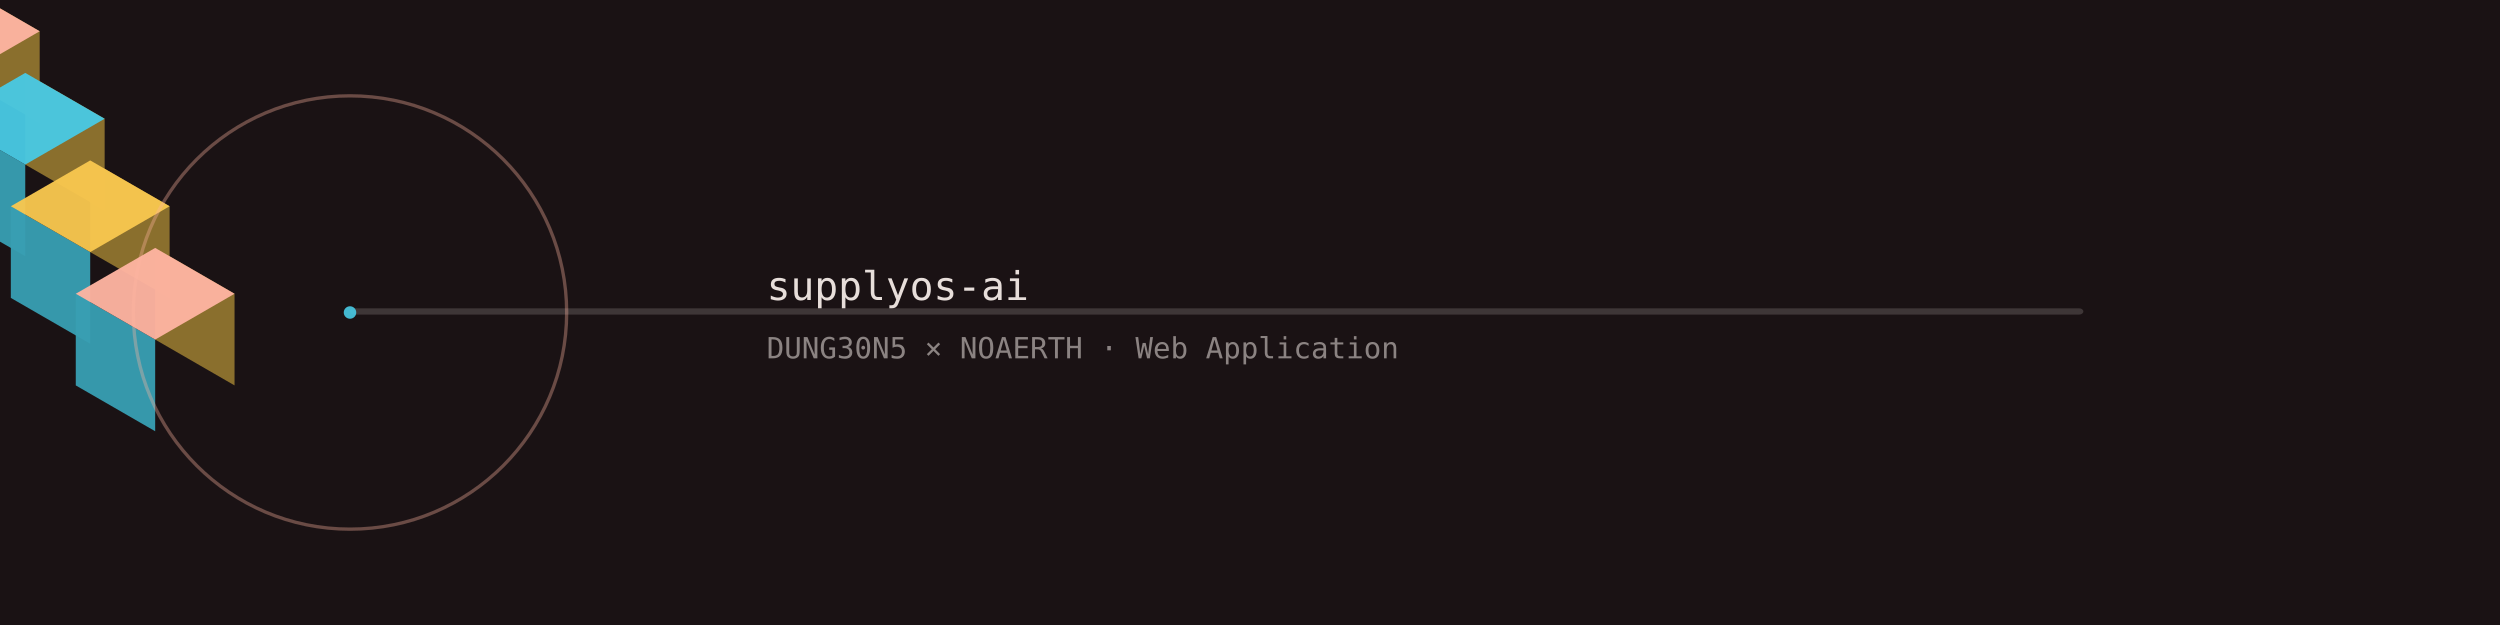
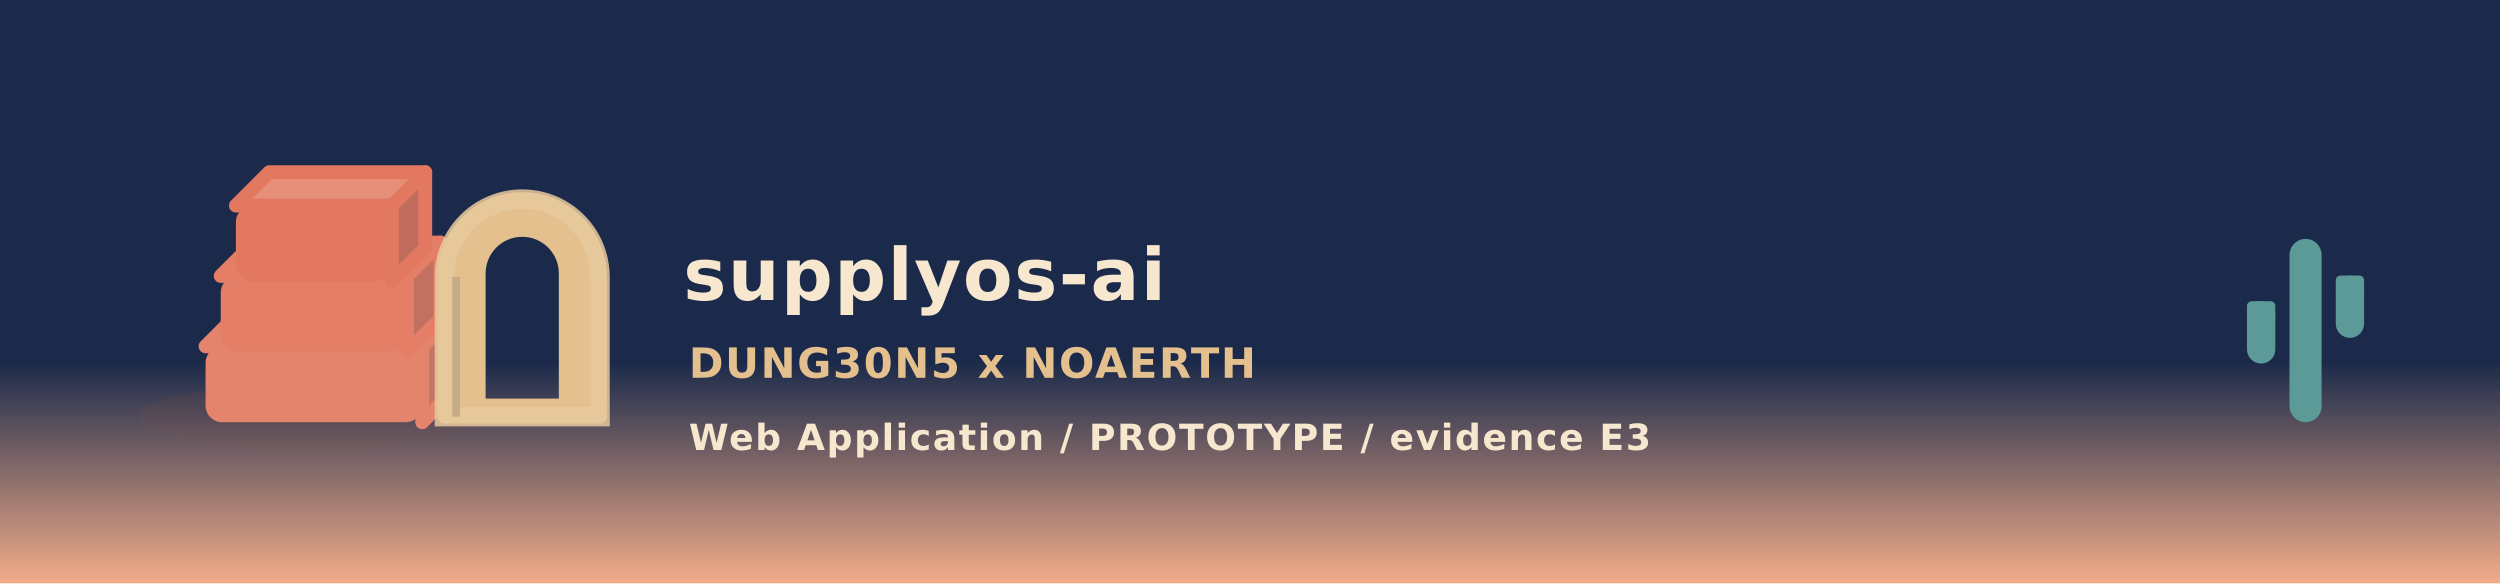
- <svg xmlns="http://www.w3.org/2000/svg" viewBox="0 0 1200 300" width="1200" height="300" role="img" aria-label="supplyos-ai identity object">
-   <rect width="1200" height="300" fill="#1a1214" />
-   <defs>
-     <linearGradient id="gft" x1="0" y1="0" x2="1" y2="1">
-       <stop offset="0%" stop-color="#ffb4a2" />
-       <stop offset="100%" stop-color="#48cae4" />
-     </linearGradient>
-   </defs>
-   <rect x="168.00" y="148.00" width="832.00" height="3.00" rx="2.00" fill="rgba(253,244,240,0.160)" opacity="1.00" />
-   <polygon points="-19.05,37.00 19.05,59.00 19.05,15.00 -19.05,-7.00" fill="#90732e" opacity="0.95" />
-   <polygon points="-57.16,59.00 -19.05,81.00 -19.05,37.00 -57.16,15.00" fill="#389eb2" opacity="0.95" />
-   <polygon points="-19.05,-7.00 19.05,15.00 -19.05,37.00 -57.16,15.00" fill="#ffb4a2" opacity="0.95" />
-   <polygon points="12.12,79.00 50.23,101.00 50.23,57.00 12.12,35.00" fill="#90732e" opacity="0.95" />
-   <polygon points="-25.98,101.00 12.12,123.00 12.12,79.00 -25.98,57.00" fill="#389eb2" opacity="0.95" />
-   <polygon points="12.12,35.00 50.23,57.00 12.12,79.00 -25.98,57.00" fill="#48cae4" opacity="0.95" />
-   <polygon points="43.30,121.00 81.41,143.00 81.41,99.00 43.30,77.00" fill="#90732e" opacity="0.95" />
-   <polygon points="5.20,143.00 43.30,165.00 43.30,121.00 5.20,99.00" fill="#389eb2" opacity="0.95" />
-   <polygon points="43.30,77.00 81.41,99.00 43.30,121.00 5.20,99.00" fill="#f9c74f" opacity="0.95" />
-   <polygon points="74.48,163.00 112.58,185.00 112.58,141.00 74.48,119.00" fill="#90732e" opacity="0.95" />
-   <polygon points="36.37,185.00 74.48,207.00 74.48,163.00 36.37,141.00" fill="#389eb2" opacity="0.95" />
-   <polygon points="74.48,119.00 112.58,141.00 74.48,163.00 36.37,141.00" fill="#ffb4a2" opacity="0.95" />
+ <svg xmlns="http://www.w3.org/2000/svg" width="900" height="210" viewBox="0 0 900 210" role="img" aria-label="supplyos-ai - identity object">
+   <linearGradient id="skyf" x1="0" y1="0" x2="0" y2="1">
+     <stop offset="0" stop-color="#1b2a4a" />
+     <stop offset="0.62" stop-color="#1b2a4a" />
+     <stop offset="1" stop-color="#f3ad8a" />
+   </linearGradient>
+   <rect width="900" height="210" fill="url(#skyf)" />
+   <rect x="0" y="352" width="900" height="-142" fill="#e3c08d" />
+   <rect x="0" y="352" width="900" height="3" fill="#e6c596" />
+   <ellipse cx="112" cy="150" rx="62" ry="12" fill="rgba(138,90,68,0.11)" />
  <g>
-     <circle cx="168.00" cy="150.00" r="104.00" fill="none" stroke="rgba(255,180,162,0.350)" stroke-width="1.60" opacity="1.00" />
-     <animate attributeName="opacity" values="0.25;1.0;0.25" dur="13.5s" begin="0s" repeatCount="indefinite" />
+     <path d="M74,124.67 L152,124.67 L164,112.67 L86,112.67 Z" fill="#e99a82" stroke="#e5846c" stroke-width="5" stroke-linejoin="round" />
+     <path d="M152,124.67 L164,112.67 L164,140 L152,152 Z" fill="#c37566" stroke="#e5846c" stroke-width="5" stroke-linejoin="round" />
+     <rect x="74" y="124.67" width="78" height="27.33" rx="6" fill="#e5846c" />
+     <path d="M79.46,99.33 L146.54,99.33 L158.54,87.33 L91.46,87.33 Z" fill="#e8957d" stroke="#e47e66" stroke-width="5" stroke-linejoin="round" />
+     <path d="M146.54,99.33 L158.54,87.33 L158.54,114.67 L146.54,126.67 Z" fill="#c27061" stroke="#e47e66" stroke-width="5" stroke-linejoin="round" />
+     <rect x="79.46" y="99.33" width="67.08" height="27.33" rx="6" fill="#e47e66" />
+     <path d="M84.92,74 L141.08,74 L153.08,62 L96.92,62 Z" fill="#e79079" stroke="#e37861" stroke-width="5" stroke-linejoin="round" />
+     <path d="M141.08,74 L153.08,62 L153.08,89.33 L141.08,101.33 Z" fill="#c16b5d" stroke="#e37861" stroke-width="5" stroke-linejoin="round" />
+     <rect x="84.92" y="74" width="56.16" height="27.33" rx="6" fill="#e37861" />
+     <animate attributeName="opacity" values="0.72;1;0.72" dur="6s" begin="0s" repeatCount="indefinite" />
  </g>
-   <circle cx="168" cy="150" r="3" fill="rgba(72,202,228,0.900)">
-     <animate attributeName="opacity" values="0.35;0.95;0.35" dur="13.5s" begin="0s" repeatCount="indefinite" />
-   </circle>
-   <text x="368" y="144" font-family="ui-monospace,Menlo,monospace" font-size="19" fill="rgba(253,244,240,0.900)">supplyos-ai</text>
-   <text x="368" y="172" font-family="ui-monospace,Menlo,monospace" font-size="14" fill="rgba(253,244,240,0.500)">DUNG30N5 × NOAERTH · Web Application</text>
+   <path d="M160,150 L160,99.68 A28,28 0 0 1 216,99.68 L216,150 Z M172.32,146 L172.32,98.43 A15.68,15.68 0 0 1 203.68,98.43 L203.68,146 Z" fill="#e3c08d" fill-rule="evenodd" stroke="#e3c08d" stroke-width="5" stroke-linejoin="round" />
+   <path d="M160,150 L160,99.68 A28,28 0 0 1 216,99.68 L216,150 Z" fill="none" stroke="#e8c99d" stroke-width="7" stroke-linecap="round" opacity="0.85" />
+   <rect x="162.8" y="99.68" width="2.8" height="50.32" fill="#c7ab84" />
+   <text x="246" y="108" font-family="Verdana,DejaVu Sans,sans-serif" font-size="26" font-weight="700" letter-spacing="0.6" fill="#f6e7ce" text-anchor="start">supplyos-ai</text>
+   <text x="248" y="136" font-family="Verdana,DejaVu Sans,sans-serif" font-size="15" font-weight="700" letter-spacing="0.6" fill="#e3c08d" text-anchor="start">DUNG30N5 x NOAERTH</text>
+   <text x="248" y="162" font-family="Verdana,DejaVu Sans,sans-serif" font-size="13" font-weight="700" letter-spacing="0.6" fill="#f6e7ce" text-anchor="start">Web Application  /  PROTOTYPE  /  evidence E3</text>
+   <rect x="824.22" y="86" width="11.56" height="66" rx="5.78" fill="#5b9a97" />
+   <rect x="808.92" y="108.44" width="10.2" height="22.44" rx="5.1" fill="#5b9a97" />
+   <rect x="808.92" y="108.44" width="10.2" height="6.6" rx="1.7" fill="#5b9a97" />
+   <rect x="840.88" y="99.2" width="10.2" height="22.44" rx="5.1" fill="#5b9a97" />
+   <rect x="840.88" y="99.2" width="10.2" height="6.6" rx="1.7" fill="#5b9a97" />
</svg>
